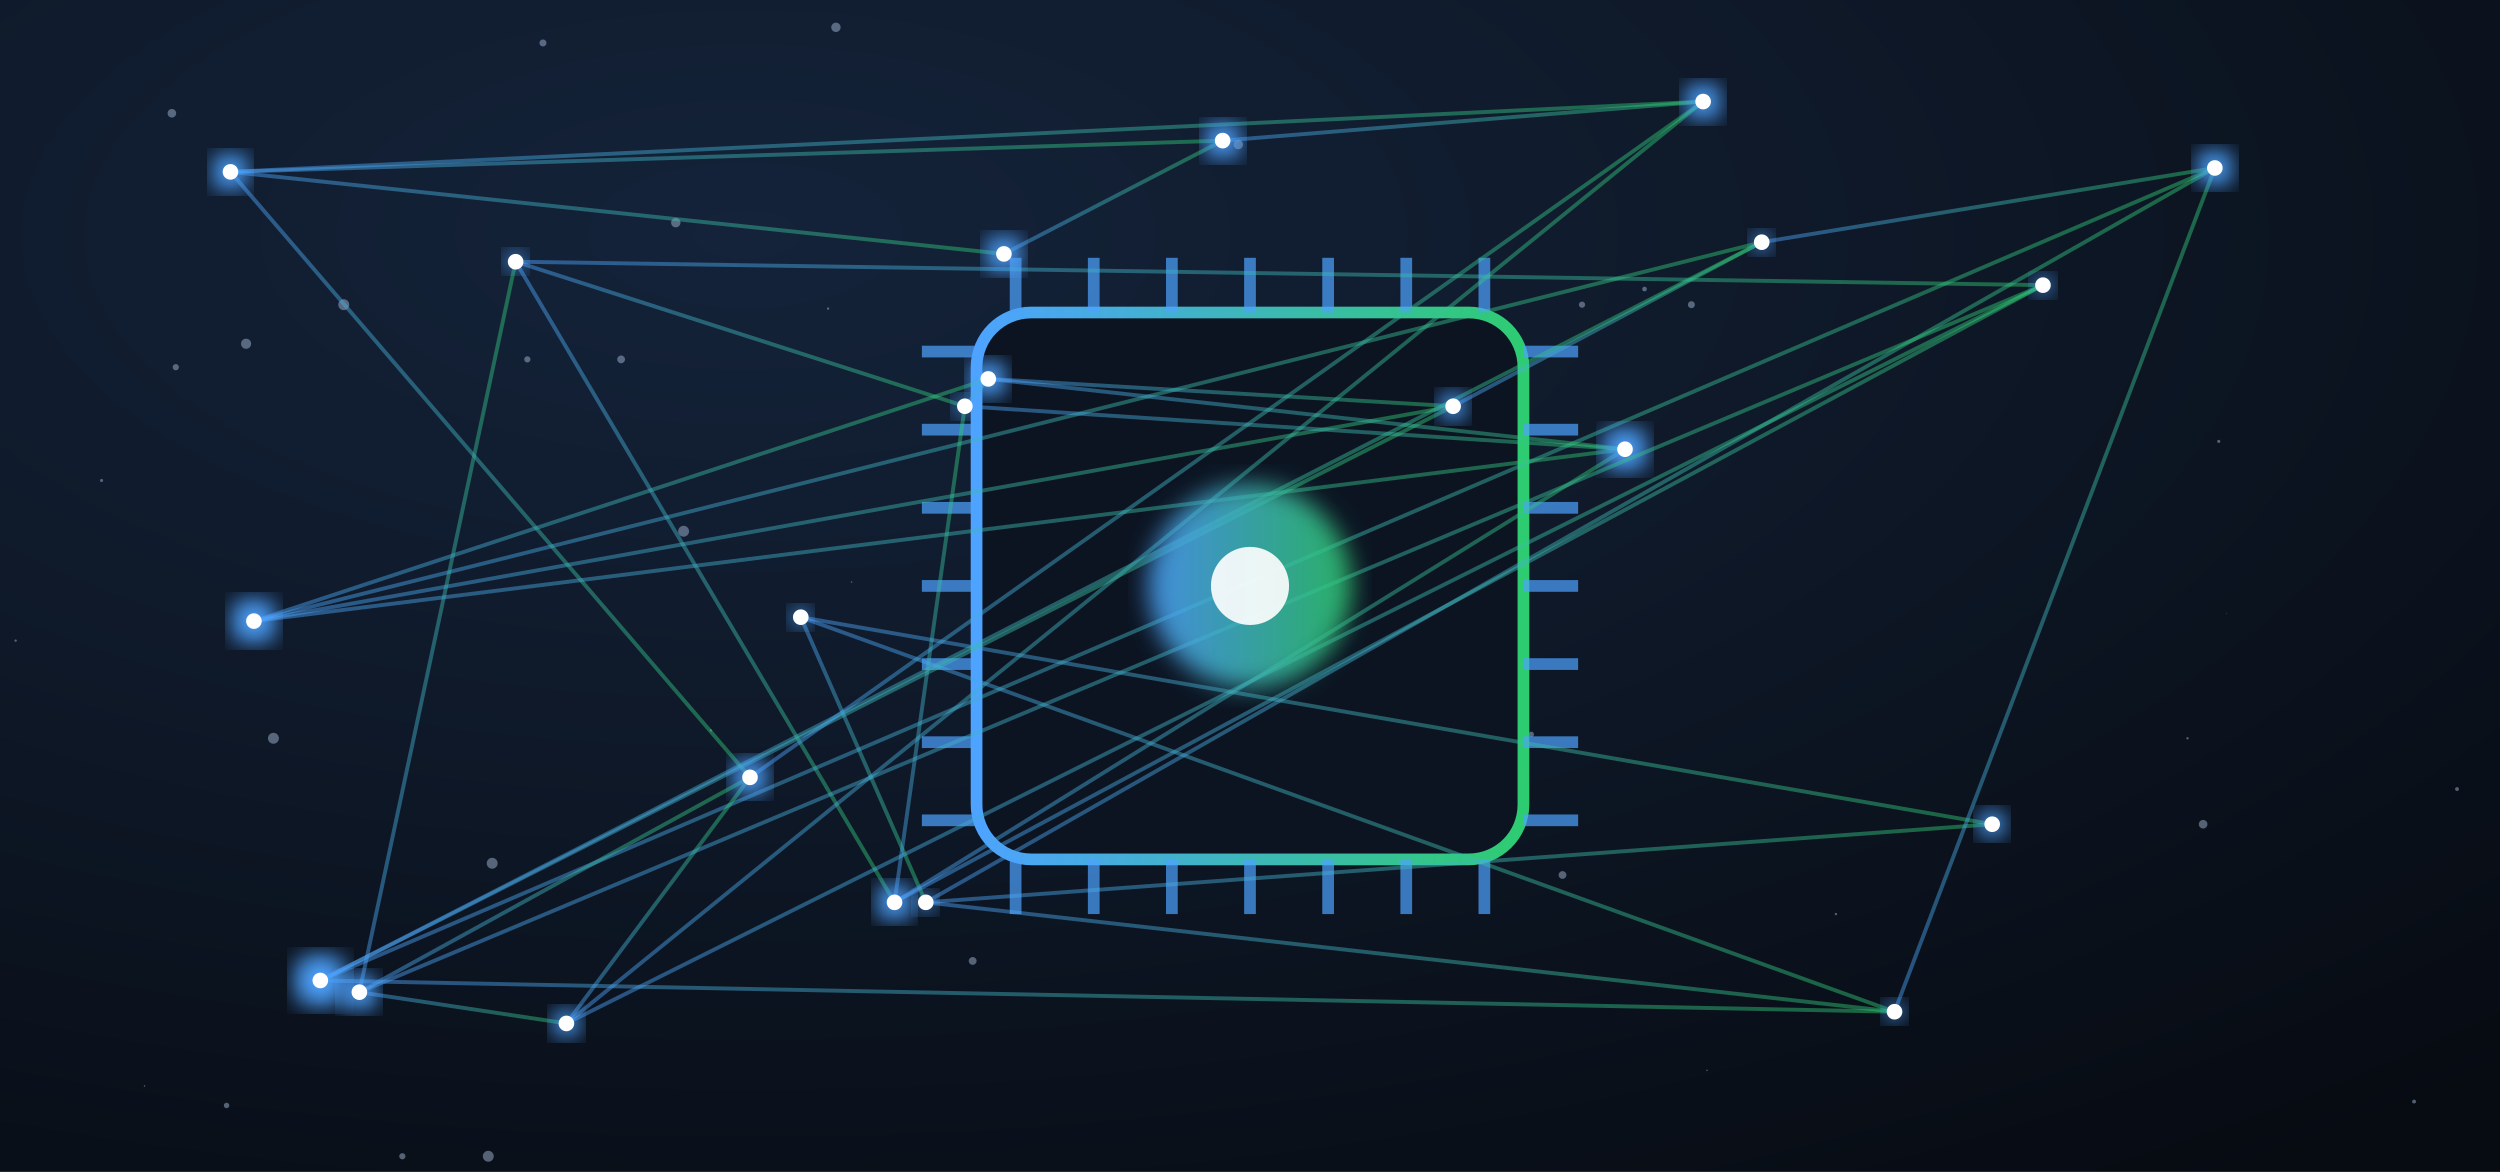
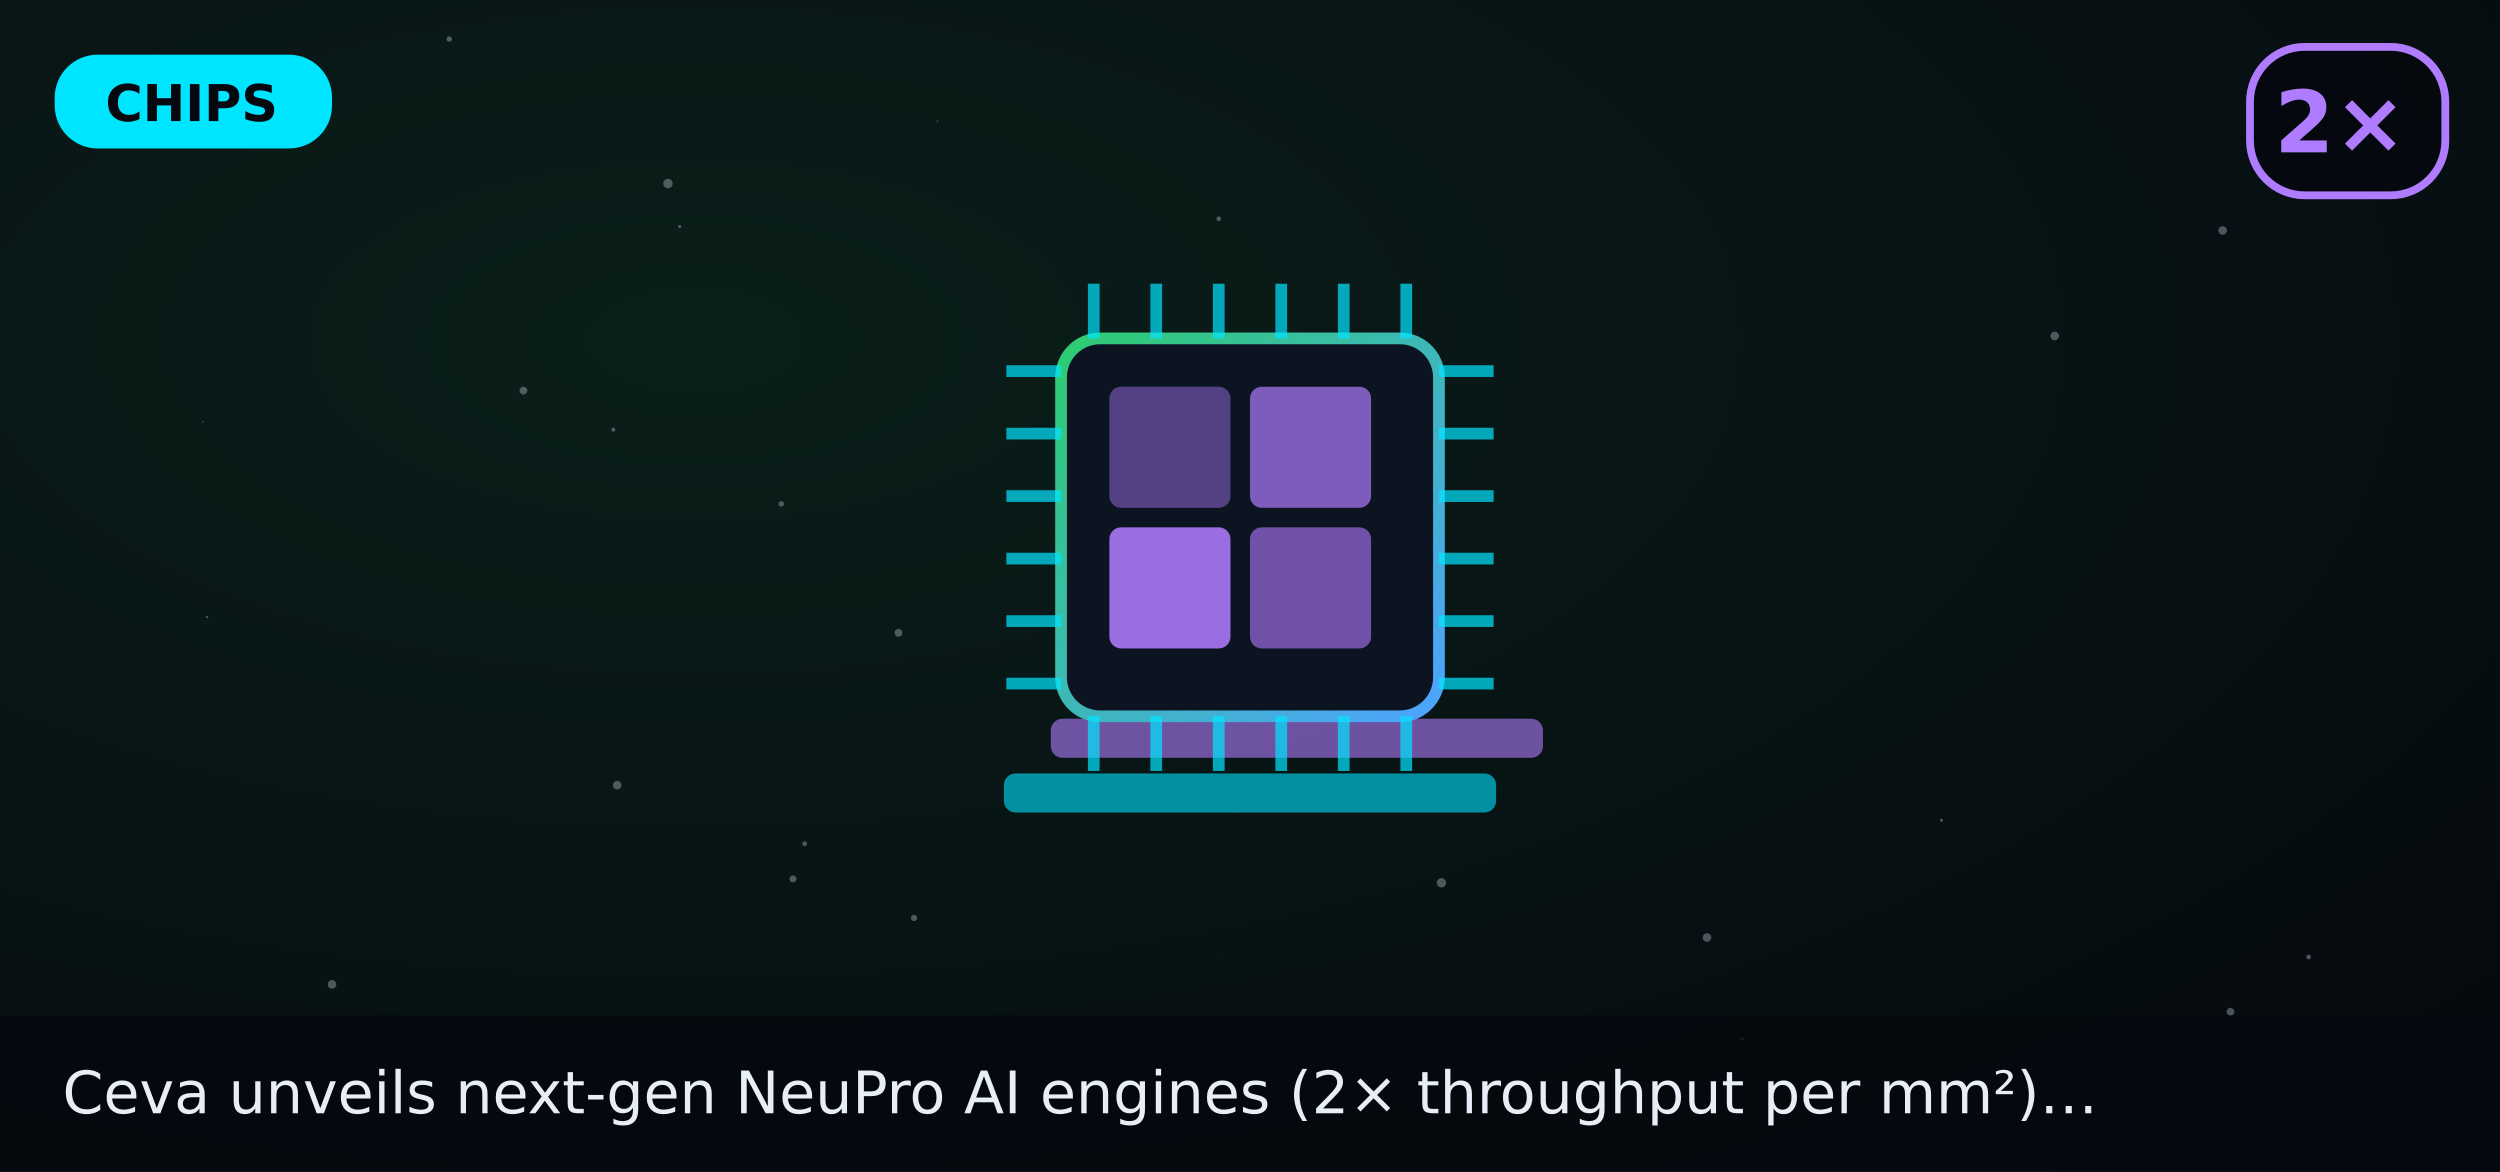
- <svg xmlns="http://www.w3.org/2000/svg" viewBox="0 0 640 300">
+ <svg xmlns="http://www.w3.org/2000/svg" viewBox="0 0 640 300" width="640" height="300">
  <defs>
-     <linearGradient id="g" x1="0" x2="1">
-       <stop offset="0" stop-color="#4da3ff" />
-       <stop offset="1" stop-color="#2ecc71" />
+     <linearGradient id="g" x1="0" x2="1" y1="0" y2="1">
+       <stop offset="0" stop-color="#2ecc71" />
+       <stop offset="1" stop-color="#4da3ff" />
    </linearGradient>
-     <radialGradient id="bg" cx=".3" cy=".2" r="1">
-       <stop offset="0" stop-color="#14233a" />
-       <stop offset="1" stop-color="#070b12" />
+     <radialGradient id="bg" cx="0.28" cy="0.29" r="1">
+       <stop offset="0" stop-color="#0a1f1a" />
+       <stop offset="1" stop-color="#05080e" />
    </radialGradient>
    <filter id="f">
      <feGaussianBlur stdDeviation="3" />
    </filter>
  </defs>
  <rect width="640" height="300" fill="url(#bg)" />
-   <circle cx="58" cy="283" r="0.7" fill="#9fb4d0" opacity=".5" />
-   <circle cx="88" cy="78" r="1.4" fill="#9fb4d0" opacity=".5" />
-   <circle cx="125" cy="296" r="1.4" fill="#9fb4d0" opacity=".5" />
-   <circle cx="4" cy="164" r="0.3" fill="#9fb4d0" opacity=".5" />
-   <circle cx="37" cy="278" r="0.2" fill="#9fb4d0" opacity=".5" />
-   <circle cx="26" cy="123" r="0.4" fill="#9fb4d0" opacity=".5" />
-   <circle cx="405" cy="78" r="0.8" fill="#9fb4d0" opacity=".5" />
-   <circle cx="126" cy="221" r="1.4" fill="#9fb4d0" opacity=".5" />
-   <circle cx="570" cy="157" r="0.1" fill="#9fb4d0" opacity=".5" />
-   <circle cx="159" cy="92" r="1.0" fill="#9fb4d0" opacity=".5" />
-   <circle cx="139" cy="11" r="0.9" fill="#9fb4d0" opacity=".5" />
-   <circle cx="560" cy="189" r="0.3" fill="#9fb4d0" opacity=".5" />
-   <circle cx="218" cy="149" r="0.2" fill="#9fb4d0" opacity=".5" />
-   <circle cx="618" cy="282" r="0.5" fill="#9fb4d0" opacity=".5" />
-   <circle cx="317" cy="37" r="1.2" fill="#9fb4d0" opacity=".5" />
-   <circle cx="433" cy="78" r="0.9" fill="#9fb4d0" opacity=".5" />
-   <circle cx="470" cy="234" r="0.3" fill="#9fb4d0" opacity=".5" />
-   <circle cx="45" cy="94" r="0.8" fill="#9fb4d0" opacity=".5" />
-   <circle cx="175" cy="136" r="1.4" fill="#9fb4d0" opacity=".5" />
-   <circle cx="103" cy="296" r="0.8" fill="#9fb4d0" opacity=".5" />
-   <circle cx="249" cy="246" r="1.0" fill="#9fb4d0" opacity=".5" />
-   <circle cx="564" cy="211" r="1.1" fill="#9fb4d0" opacity=".5" />
-   <circle cx="437" cy="274" r="0.2" fill="#9fb4d0" opacity=".5" />
-   <circle cx="63" cy="88" r="1.3" fill="#9fb4d0" opacity=".5" />
-   <circle cx="135" cy="92" r="0.8" fill="#9fb4d0" opacity=".5" />
-   <circle cx="311" cy="210" r="0.7" fill="#9fb4d0" opacity=".5" />
-   <circle cx="182" cy="187" r="0.3" fill="#9fb4d0" opacity=".5" />
-   <circle cx="212" cy="79" r="0.3" fill="#9fb4d0" opacity=".5" />
-   <circle cx="214" cy="7" r="1.2" fill="#9fb4d0" opacity=".5" />
-   <circle cx="629" cy="202" r="0.5" fill="#9fb4d0" opacity=".5" />
-   <circle cx="392" cy="188" r="0.7" fill="#9fb4d0" opacity=".5" />
-   <circle cx="568" cy="113" r="0.4" fill="#9fb4d0" opacity=".5" />
-   <circle cx="173" cy="57" r="1.2" fill="#9fb4d0" opacity=".5" />
-   <circle cx="44" cy="29" r="1.1" fill="#9fb4d0" opacity=".5" />
-   <circle cx="70" cy="189" r="1.4" fill="#9fb4d0" opacity=".5" />
-   <circle cx="288" cy="164" r="0.4" fill="#9fb4d0" opacity=".5" />
-   <circle cx="381" cy="221" r="0.1" fill="#9fb4d0" opacity=".5" />
-   <circle cx="530" cy="39" r="0.0" fill="#9fb4d0" opacity=".5" />
-   <circle cx="421" cy="74" r="0.6" fill="#9fb4d0" opacity=".5" />
-   <circle cx="400" cy="224" r="1.0" fill="#9fb4d0" opacity=".5" />
-   <rect x="250.0" y="80.0" width="140" height="140" rx="14" fill="#0c1422" stroke="url(#g)" stroke-width="3" />
-   <path d="M260.0 80.0v-14M260.0 220.0v14M250.0 90.0h-14M390.0 90.0h14" stroke="#4da3ff" stroke-width="3" opacity=".7" />
-   <path d="M280.0 80.0v-14M280.0 220.0v14M250.0 110.0h-14M390.0 110.0h14" stroke="#4da3ff" stroke-width="3" opacity=".7" />
-   <path d="M300.0 80.0v-14M300.0 220.0v14M250.0 130.0h-14M390.0 130.0h14" stroke="#4da3ff" stroke-width="3" opacity=".7" />
-   <path d="M320.0 80.0v-14M320.0 220.0v14M250.0 150.0h-14M390.0 150.0h14" stroke="#4da3ff" stroke-width="3" opacity=".7" />
-   <path d="M340.0 80.0v-14M340.0 220.0v14M250.0 170.0h-14M390.0 170.0h14" stroke="#4da3ff" stroke-width="3" opacity=".7" />
-   <path d="M360.0 80.0v-14M360.0 220.0v14M250.0 190.0h-14M390.0 190.0h14" stroke="#4da3ff" stroke-width="3" opacity=".7" />
-   <path d="M380.0 80.0v-14M380.0 220.0v14M250.0 210.0h-14M390.0 210.0h14" stroke="#4da3ff" stroke-width="3" opacity=".7" />
-   <line x1="510" y1="211" x2="205" y2="158" stroke="url(#g)" opacity=".45" />
-   <line x1="510" y1="211" x2="237" y2="231" stroke="url(#g)" opacity=".45" />
-   <circle cx="510" cy="211" r="4" fill="#4da3ff" filter="url(#f)" />
-   <circle cx="510" cy="211" r="2" fill="#fff" />
-   <line x1="205" y1="158" x2="237" y2="231" stroke="url(#g)" opacity=".45" />
-   <line x1="205" y1="158" x2="485" y2="259" stroke="url(#g)" opacity=".45" />
-   <circle cx="205" cy="158" r="3" fill="#4da3ff" filter="url(#f)" />
-   <circle cx="205" cy="158" r="2" fill="#fff" />
-   <line x1="237" y1="231" x2="485" y2="259" stroke="url(#g)" opacity=".45" />
-   <line x1="237" y1="231" x2="567" y2="43" stroke="url(#g)" opacity=".45" />
-   <circle cx="237" cy="231" r="3" fill="#4da3ff" filter="url(#f)" />
-   <circle cx="237" cy="231" r="2" fill="#fff" />
-   <line x1="485" y1="259" x2="567" y2="43" stroke="url(#g)" opacity=".45" />
-   <line x1="485" y1="259" x2="82" y2="251" stroke="url(#g)" opacity=".45" />
-   <circle cx="485" cy="259" r="3" fill="#4da3ff" filter="url(#f)" />
-   <circle cx="485" cy="259" r="2" fill="#fff" />
-   <line x1="567" y1="43" x2="82" y2="251" stroke="url(#g)" opacity=".45" />
-   <line x1="567" y1="43" x2="451" y2="62" stroke="url(#g)" opacity=".45" />
-   <circle cx="567" cy="43" r="5" fill="#4da3ff" filter="url(#f)" />
-   <circle cx="567" cy="43" r="2" fill="#fff" />
-   <line x1="82" y1="251" x2="451" y2="62" stroke="url(#g)" opacity=".45" />
-   <line x1="82" y1="251" x2="372" y2="104" stroke="url(#g)" opacity=".45" />
-   <circle cx="82" cy="251" r="7" fill="#4da3ff" filter="url(#f)" />
-   <circle cx="82" cy="251" r="2" fill="#fff" />
-   <line x1="451" y1="62" x2="372" y2="104" stroke="url(#g)" opacity=".45" />
-   <line x1="451" y1="62" x2="65" y2="159" stroke="url(#g)" opacity=".45" />
-   <circle cx="451" cy="62" r="3" fill="#4da3ff" filter="url(#f)" />
-   <circle cx="451" cy="62" r="2" fill="#fff" />
-   <line x1="372" y1="104" x2="65" y2="159" stroke="url(#g)" opacity=".45" />
-   <line x1="372" y1="104" x2="253" y2="97" stroke="url(#g)" opacity=".45" />
-   <circle cx="372" cy="104" r="4" fill="#4da3ff" filter="url(#f)" />
-   <circle cx="372" cy="104" r="2" fill="#fff" />
-   <line x1="65" y1="159" x2="253" y2="97" stroke="url(#g)" opacity=".45" />
-   <line x1="65" y1="159" x2="416" y2="115" stroke="url(#g)" opacity=".45" />
-   <circle cx="65" cy="159" r="6" fill="#4da3ff" filter="url(#f)" />
-   <circle cx="65" cy="159" r="2" fill="#fff" />
-   <line x1="253" y1="97" x2="416" y2="115" stroke="url(#g)" opacity=".45" />
-   <line x1="253" y1="97" x2="247" y2="104" stroke="url(#g)" opacity=".45" />
-   <circle cx="253" cy="97" r="5" fill="#4da3ff" filter="url(#f)" />
-   <circle cx="253" cy="97" r="2" fill="#fff" />
-   <line x1="416" y1="115" x2="247" y2="104" stroke="url(#g)" opacity=".45" />
-   <line x1="416" y1="115" x2="229" y2="231" stroke="url(#g)" opacity=".45" />
-   <circle cx="416" cy="115" r="6" fill="#4da3ff" filter="url(#f)" />
-   <circle cx="416" cy="115" r="2" fill="#fff" />
-   <line x1="247" y1="104" x2="229" y2="231" stroke="url(#g)" opacity=".45" />
-   <line x1="247" y1="104" x2="132" y2="67" stroke="url(#g)" opacity=".45" />
-   <circle cx="247" cy="104" r="3" fill="#4da3ff" filter="url(#f)" />
-   <circle cx="247" cy="104" r="2" fill="#fff" />
-   <line x1="229" y1="231" x2="132" y2="67" stroke="url(#g)" opacity=".45" />
-   <line x1="229" y1="231" x2="523" y2="73" stroke="url(#g)" opacity=".45" />
-   <circle cx="229" cy="231" r="5" fill="#4da3ff" filter="url(#f)" />
-   <circle cx="229" cy="231" r="2" fill="#fff" />
-   <line x1="132" y1="67" x2="523" y2="73" stroke="url(#g)" opacity=".45" />
-   <line x1="132" y1="67" x2="92" y2="254" stroke="url(#g)" opacity=".45" />
-   <circle cx="132" cy="67" r="3" fill="#4da3ff" filter="url(#f)" />
-   <circle cx="132" cy="67" r="2" fill="#fff" />
-   <line x1="523" y1="73" x2="92" y2="254" stroke="url(#g)" opacity=".45" />
-   <line x1="523" y1="73" x2="145" y2="262" stroke="url(#g)" opacity=".45" />
-   <circle cx="523" cy="73" r="3" fill="#4da3ff" filter="url(#f)" />
-   <circle cx="523" cy="73" r="2" fill="#fff" />
-   <line x1="92" y1="254" x2="145" y2="262" stroke="url(#g)" opacity=".45" />
-   <line x1="92" y1="254" x2="192" y2="199" stroke="url(#g)" opacity=".45" />
-   <circle cx="92" cy="254" r="5" fill="#4da3ff" filter="url(#f)" />
-   <circle cx="92" cy="254" r="2" fill="#fff" />
-   <line x1="145" y1="262" x2="192" y2="199" stroke="url(#g)" opacity=".45" />
-   <line x1="145" y1="262" x2="436" y2="26" stroke="url(#g)" opacity=".45" />
-   <circle cx="145" cy="262" r="4" fill="#4da3ff" filter="url(#f)" />
-   <circle cx="145" cy="262" r="2" fill="#fff" />
-   <line x1="192" y1="199" x2="436" y2="26" stroke="url(#g)" opacity=".45" />
-   <line x1="192" y1="199" x2="59" y2="44" stroke="url(#g)" opacity=".45" />
-   <circle cx="192" cy="199" r="5" fill="#4da3ff" filter="url(#f)" />
-   <circle cx="192" cy="199" r="2" fill="#fff" />
-   <line x1="436" y1="26" x2="59" y2="44" stroke="url(#g)" opacity=".45" />
-   <line x1="436" y1="26" x2="313" y2="36" stroke="url(#g)" opacity=".45" />
-   <circle cx="436" cy="26" r="5" fill="#4da3ff" filter="url(#f)" />
-   <circle cx="436" cy="26" r="2" fill="#fff" />
-   <line x1="59" y1="44" x2="313" y2="36" stroke="url(#g)" opacity=".45" />
-   <line x1="59" y1="44" x2="257" y2="65" stroke="url(#g)" opacity=".45" />
-   <circle cx="59" cy="44" r="5" fill="#4da3ff" filter="url(#f)" />
-   <circle cx="59" cy="44" r="2" fill="#fff" />
-   <line x1="313" y1="36" x2="257" y2="65" stroke="url(#g)" opacity=".45" />
-   <circle cx="313" cy="36" r="5" fill="#4da3ff" filter="url(#f)" />
-   <circle cx="313" cy="36" r="2" fill="#fff" />
-   <circle cx="257" cy="65" r="5" fill="#4da3ff" filter="url(#f)" />
-   <circle cx="257" cy="65" r="2" fill="#fff" />
-   <circle cx="320.0" cy="150.0" r="26" fill="url(#g)" opacity=".85" filter="url(#f)" />
-   <circle cx="320.0" cy="150.0" r="10" fill="#fff" opacity=".9" />
+   <circle cx="591" cy="245" r="0.6" fill="#cfd8e6" opacity=".35" />
+   <circle cx="85" cy="252" r="1.1" fill="#cfd8e6" opacity=".35" />
+   <circle cx="283" cy="73" r="0.1" fill="#cfd8e6" opacity=".35" />
+   <circle cx="115" cy="10" r="0.7" fill="#cfd8e6" opacity=".35" />
+   <circle cx="206" cy="216" r="0.6" fill="#cfd8e6" opacity=".35" />
+   <circle cx="158" cy="201" r="1.1" fill="#cfd8e6" opacity=".35" />
+   <circle cx="312" cy="56" r="0.6" fill="#cfd8e6" opacity=".35" />
+   <circle cx="571" cy="259" r="1.0" fill="#cfd8e6" opacity=".35" />
+   <circle cx="234" cy="235" r="0.8" fill="#cfd8e6" opacity=".35" />
+   <circle cx="171" cy="47" r="1.2" fill="#cfd8e6" opacity=".35" />
+   <circle cx="134" cy="100" r="1.0" fill="#cfd8e6" opacity=".35" />
+   <circle cx="497" cy="210" r="0.4" fill="#cfd8e6" opacity=".35" />
+   <circle cx="437" cy="240" r="1.1" fill="#cfd8e6" opacity=".35" />
+   <circle cx="230" cy="162" r="1.0" fill="#cfd8e6" opacity=".35" />
+   <circle cx="369" cy="226" r="1.2" fill="#cfd8e6" opacity=".35" />
+   <circle cx="157" cy="110" r="0.5" fill="#cfd8e6" opacity=".35" />
+   <circle cx="446" cy="266" r="0.5" fill="#cfd8e6" opacity=".35" />
+   <circle cx="174" cy="58" r="0.4" fill="#cfd8e6" opacity=".35" />
+   <circle cx="358" cy="118" r="1.0" fill="#cfd8e6" opacity=".35" />
+   <circle cx="225" cy="112" r="0.1" fill="#cfd8e6" opacity=".35" />
+   <circle cx="203" cy="225" r="0.9" fill="#cfd8e6" opacity=".35" />
+   <circle cx="569" cy="59" r="1.1" fill="#cfd8e6" opacity=".35" />
+   <circle cx="240" cy="31" r="0.2" fill="#cfd8e6" opacity=".35" />
+   <circle cx="52" cy="108" r="0.2" fill="#cfd8e6" opacity=".35" />
+   <circle cx="636" cy="265" r="0.1" fill="#cfd8e6" opacity=".35" />
+   <circle cx="200" cy="129" r="0.7" fill="#cfd8e6" opacity=".35" />
+   <circle cx="53" cy="158" r="0.3" fill="#cfd8e6" opacity=".35" />
+   <circle cx="313" cy="245" r="0.1" fill="#cfd8e6" opacity=".35" />
+   <circle cx="554" cy="278" r="0.2" fill="#cfd8e6" opacity=".35" />
+   <circle cx="526" cy="86" r="1.1" fill="#cfd8e6" opacity=".35" />
+   <rect x="257" y="198" width="126" height="10" rx="3" fill="#00e5ff" opacity=".6" />
+   <rect x="269" y="184" width="126" height="10" rx="3" fill="#b07cff" opacity=".6" />
+   <rect x="271.629" y="86.629" width="96.742" height="96.742" rx="10" fill="#0c1422" stroke="url(#g)" stroke-width="3" />
+   <path d="M280 86.629v-14M280 183.371v14M271.629 95h-14M368.371 95h14" stroke="#00e5ff" stroke-width="3" opacity=".7" />
+   <path d="M296 86.629v-14M296 183.371v14M271.629 111h-14M368.371 111h14" stroke="#00e5ff" stroke-width="3" opacity=".7" />
+   <path d="M312 86.629v-14M312 183.371v14M271.629 127h-14M368.371 127h14" stroke="#00e5ff" stroke-width="3" opacity=".7" />
+   <path d="M328 86.629v-14M328 183.371v14M271.629 143h-14M368.371 143h14" stroke="#00e5ff" stroke-width="3" opacity=".7" />
+   <path d="M344 86.629v-14M344 183.371v14M271.629 159h-14M368.371 159h14" stroke="#00e5ff" stroke-width="3" opacity=".7" />
+   <path d="M360 86.629v-14M360 183.371v14M271.629 175h-14M368.371 175h14" stroke="#00e5ff" stroke-width="3" opacity=".7" />
+   <rect x="284" y="99" width="31" height="31" rx="3" fill="#b07cff" opacity="0.44" />
+   <rect x="284" y="135" width="31" height="31" rx="3" fill="#b07cff" opacity="0.86" />
+   <rect x="320" y="99" width="31" height="31" rx="3" fill="#b07cff" opacity="0.69" />
+   <rect x="320" y="135" width="31" height="31" rx="3" fill="#b07cff" opacity="0.60" />
+   <rect x="14" y="14" rx="11" width="71" height="24" fill="#00e5ff" />
+   <text x="27" y="31" font-family="DejaVu Sans" font-weight="bold" font-size="13" fill="#05080e">CHIPS</text>
+   <rect x="576" y="12" rx="14" width="50" height="38" fill="#05080ecc" stroke="#b07cff" stroke-width="2" />
+   <text x="616" y="39" text-anchor="end" font-family="DejaVu Sans" font-weight="bold" font-size="22" fill="#b07cff">2×</text>
+   <rect x="0" y="260" width="640" height="40" fill="#05080ecc" />
+   <text x="16" y="285" font-family="DejaVu Sans" font-size="15" fill="#e8eef7">Ceva unveils next-gen NeuPro AI engines (2× throughput per mm²)…</text>
</svg>
